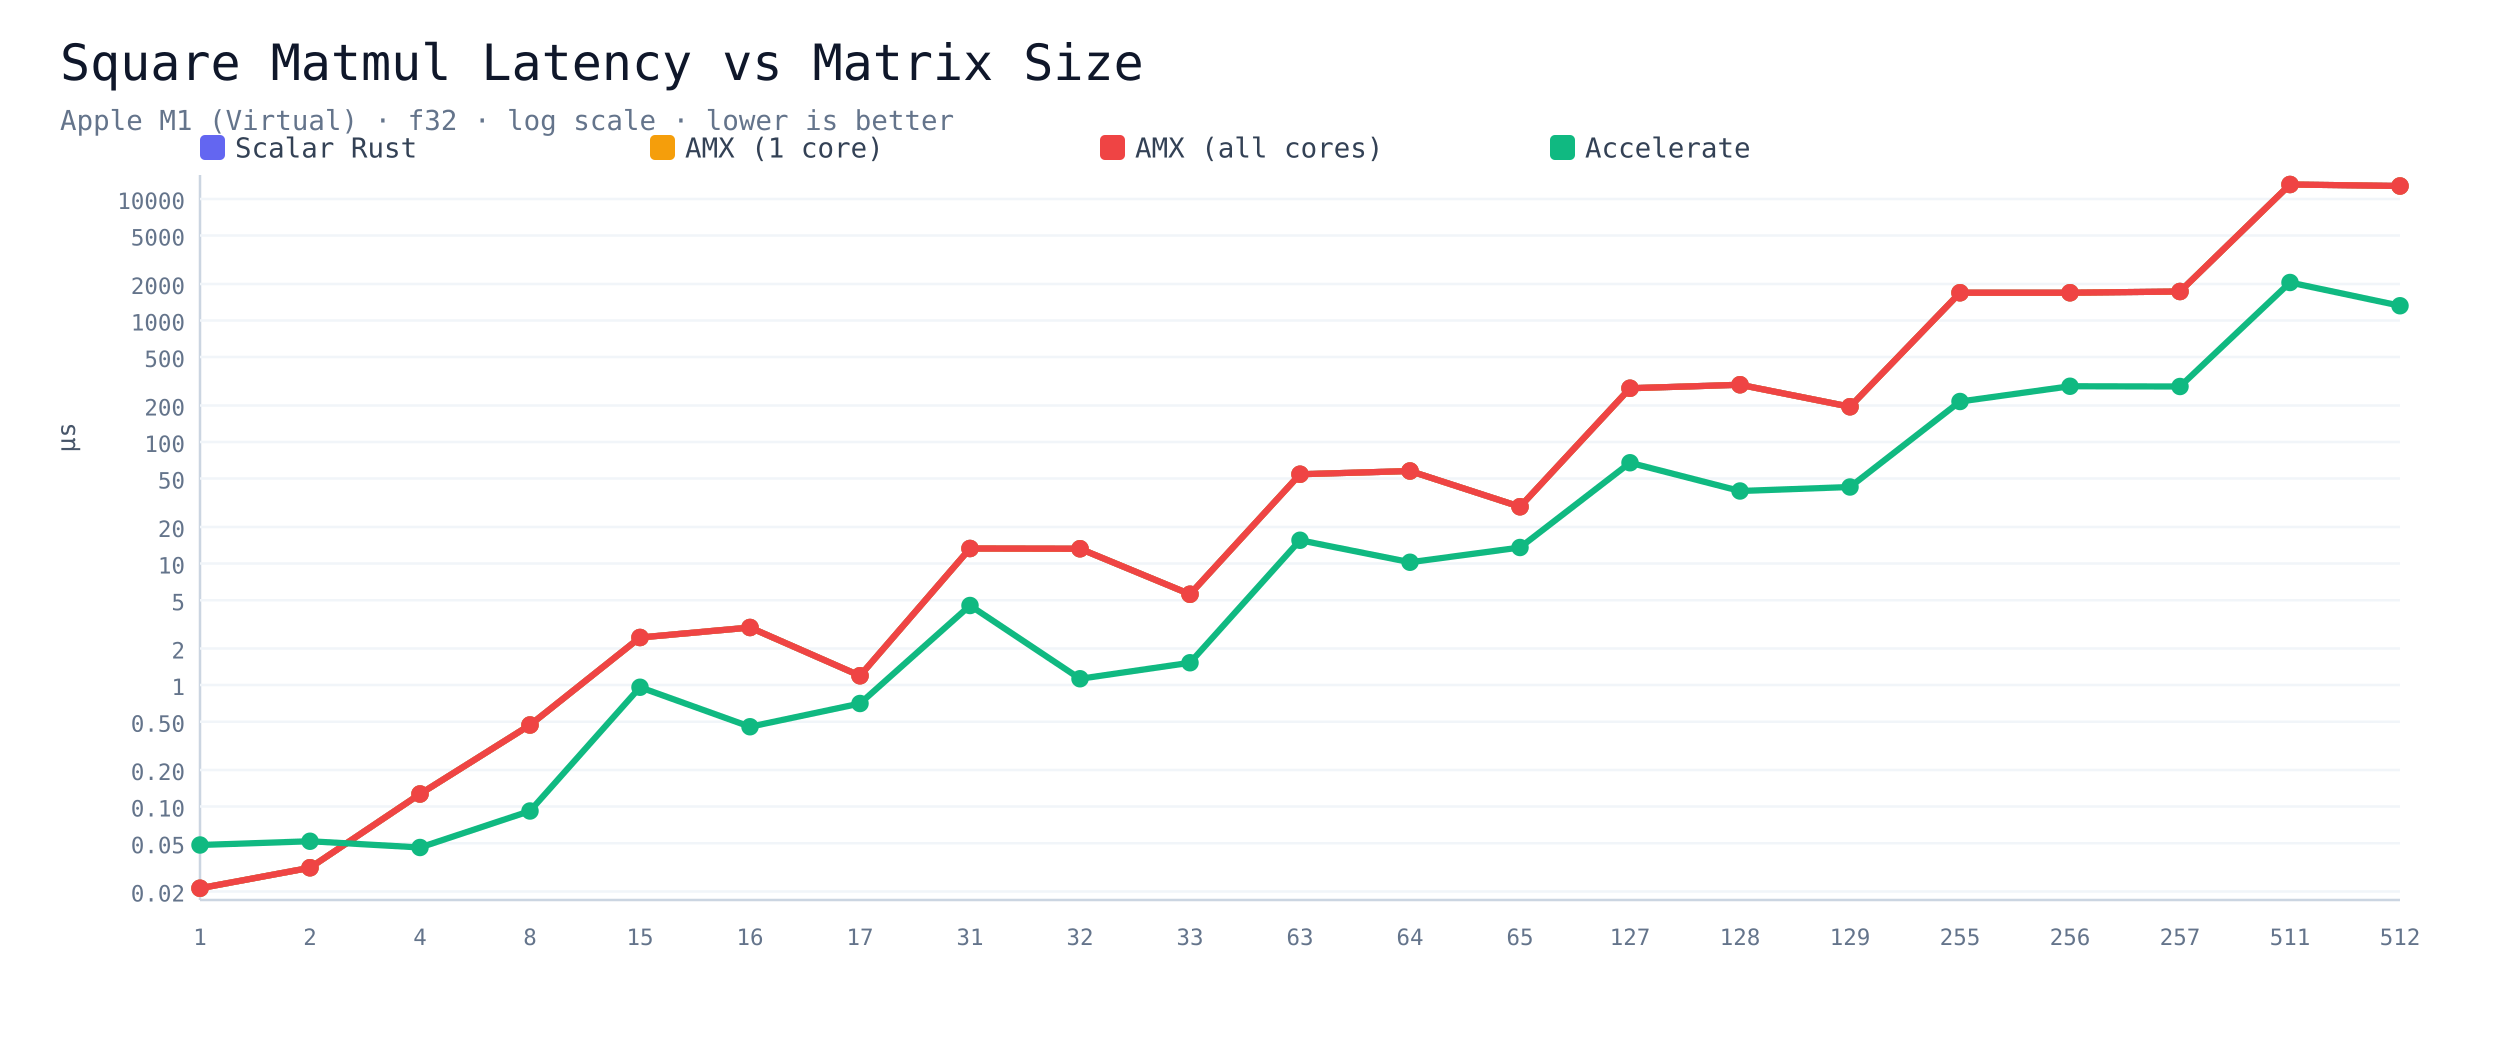
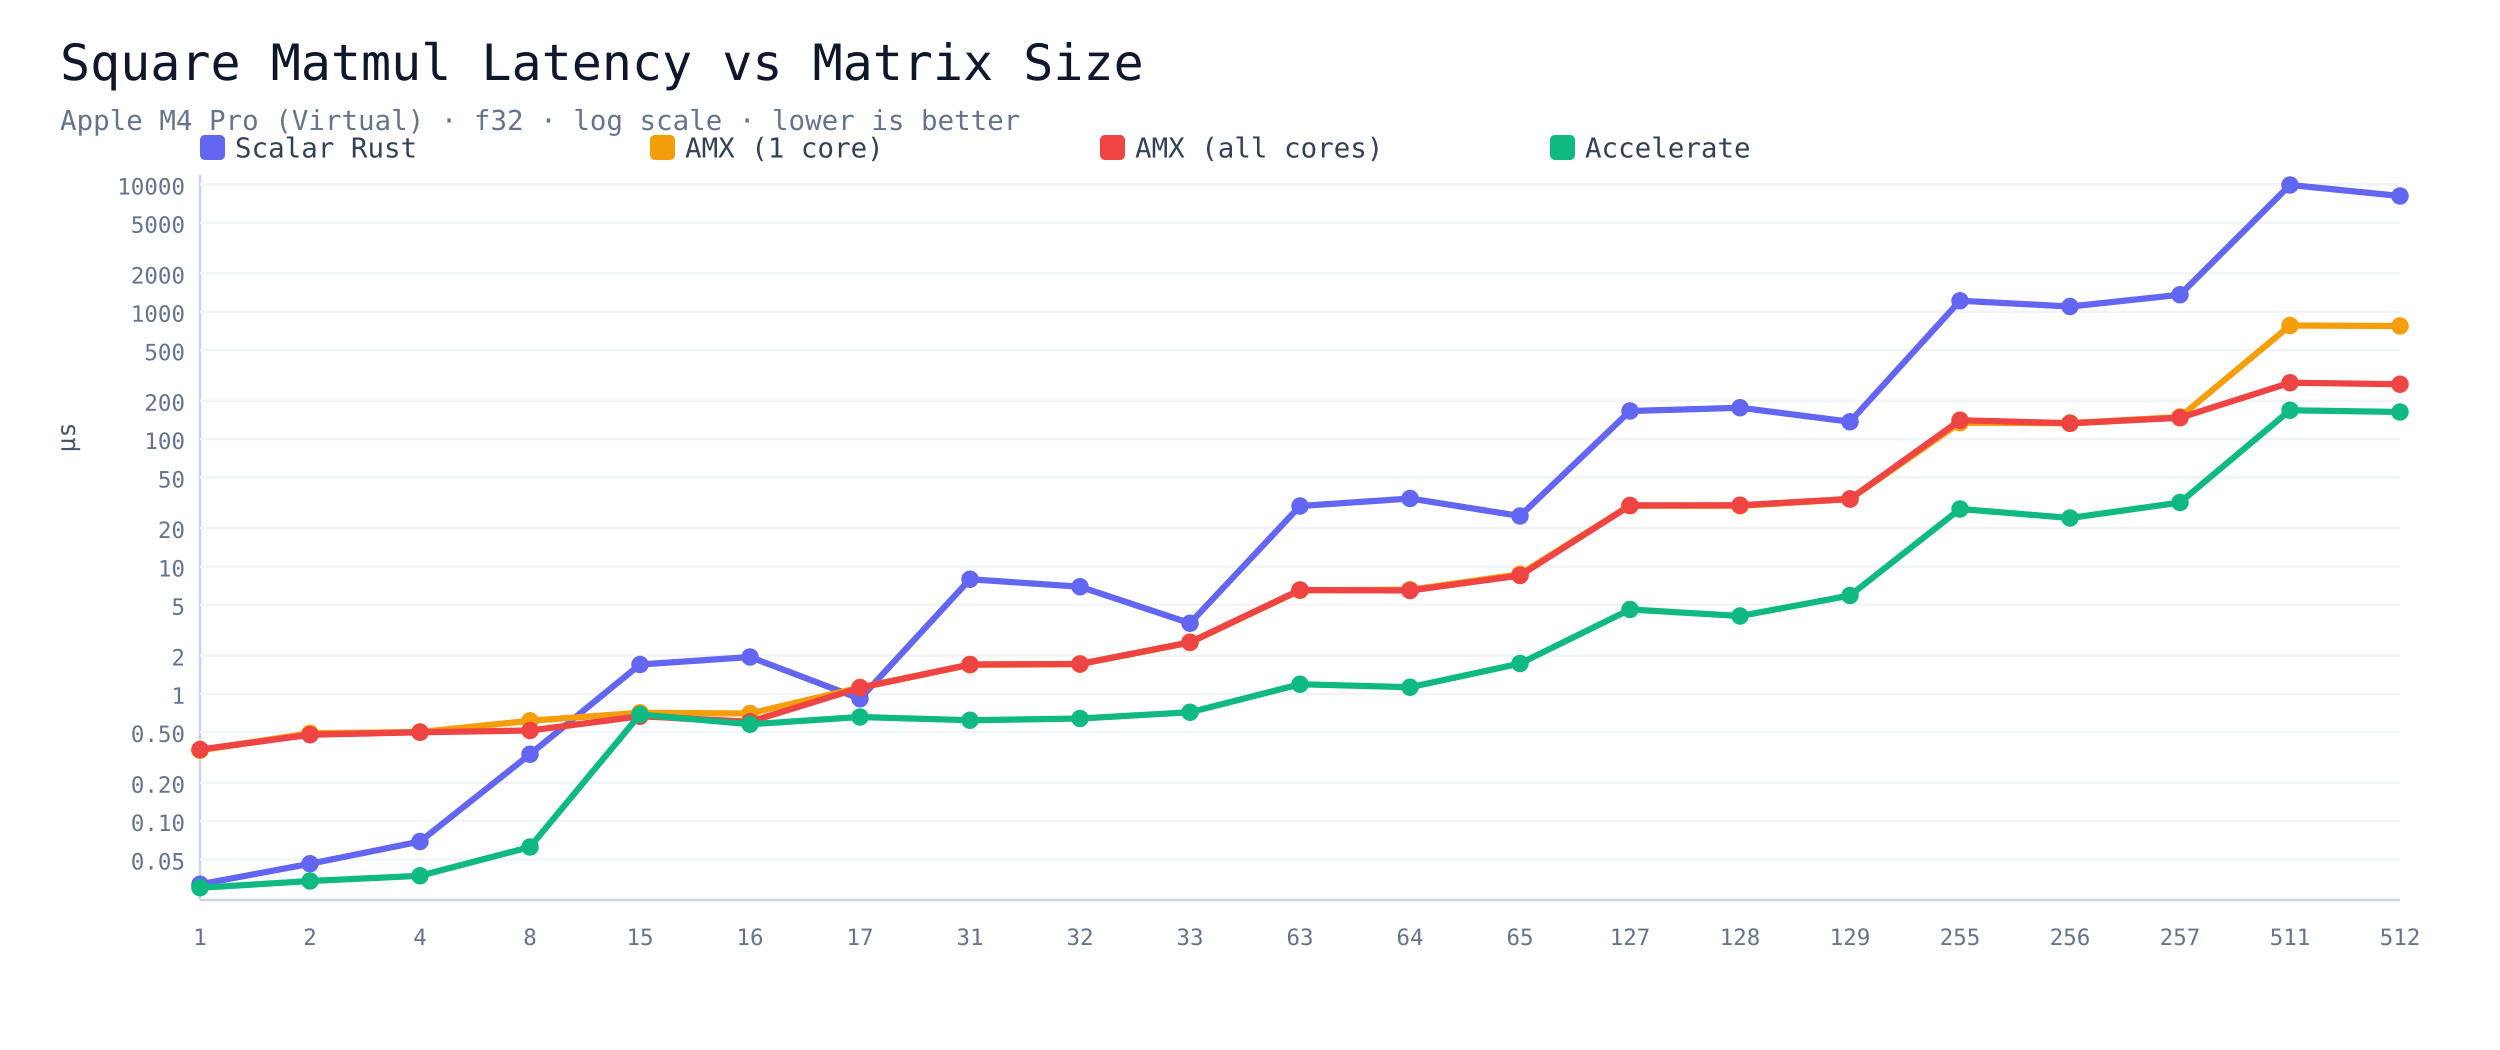
<svg xmlns="http://www.w3.org/2000/svg" viewBox="0 0 1000 420" width="100%" height="auto">
  <rect width="1000" height="420" fill="#ffffff" />
  <text x="24" y="32" font-size="20" font-family="Menlo,monospace" fill="#0f172a">Square Matmul Latency vs Matrix Size</text>
-   <text x="24" y="52" font-size="11" font-family="Menlo,monospace" fill="#64748b">Apple M1 (Virtual) · f32 · log scale · lower is better</text>
+   <text x="24" y="52" font-size="11" font-family="Menlo,monospace" fill="#64748b">Apple M4 Pro (Virtual) · f32 · log scale · lower is better</text>
  <rect x="80" y="54" width="10" height="10" rx="2" fill="#6366f1" />
  <text x="94" y="63" font-size="11" font-family="Menlo,monospace" fill="#334155">Scalar Rust</text>
  <rect x="260" y="54" width="10" height="10" rx="2" fill="#f59e0b" />
  <text x="274" y="63" font-size="11" font-family="Menlo,monospace" fill="#334155">AMX (1 core)</text>
  <rect x="440" y="54" width="10" height="10" rx="2" fill="#ef4444" />
  <text x="454" y="63" font-size="11" font-family="Menlo,monospace" fill="#334155">AMX (all cores)</text>
  <rect x="620" y="54" width="10" height="10" rx="2" fill="#10b981" />
  <text x="634" y="63" font-size="11" font-family="Menlo,monospace" fill="#334155">Accelerate</text>
  <line x1="80" y1="70" x2="80" y2="360" stroke="#cbd5e1" />
  <line x1="80" y1="360" x2="960" y2="360" stroke="#cbd5e1" />
-   <line x1="80" y1="356.6" x2="960" y2="356.6" stroke="#f1f5f9" />
-   <text x="74" y="360.6" font-size="9" font-family="Menlo,monospace" fill="#64748b" text-anchor="end">0.02</text>
-   <line x1="80" y1="337.3" x2="960" y2="337.3" stroke="#f1f5f9" />
-   <text x="74" y="341.3" font-size="9" font-family="Menlo,monospace" fill="#64748b" text-anchor="end">0.05</text>
-   <line x1="80" y1="322.6" x2="960" y2="322.6" stroke="#f1f5f9" />
-   <text x="74" y="326.6" font-size="9" font-family="Menlo,monospace" fill="#64748b" text-anchor="end">0.10</text>
-   <line x1="80" y1="308.0" x2="960" y2="308.0" stroke="#f1f5f9" />
-   <text x="74" y="312.0" font-size="9" font-family="Menlo,monospace" fill="#64748b" text-anchor="end">0.20</text>
-   <line x1="80" y1="288.7" x2="960" y2="288.7" stroke="#f1f5f9" />
-   <text x="74" y="292.7" font-size="9" font-family="Menlo,monospace" fill="#64748b" text-anchor="end">0.50</text>
-   <line x1="80" y1="274.0" x2="960" y2="274.0" stroke="#f1f5f9" />
-   <text x="74" y="278.0" font-size="9" font-family="Menlo,monospace" fill="#64748b" text-anchor="end">1</text>
-   <line x1="80" y1="259.4" x2="960" y2="259.4" stroke="#f1f5f9" />
-   <text x="74" y="263.4" font-size="9" font-family="Menlo,monospace" fill="#64748b" text-anchor="end">2</text>
-   <line x1="80" y1="240.1" x2="960" y2="240.1" stroke="#f1f5f9" />
-   <text x="74" y="244.1" font-size="9" font-family="Menlo,monospace" fill="#64748b" text-anchor="end">5</text>
-   <line x1="80" y1="225.4" x2="960" y2="225.4" stroke="#f1f5f9" />
-   <text x="74" y="229.4" font-size="9" font-family="Menlo,monospace" fill="#64748b" text-anchor="end">10</text>
-   <line x1="80" y1="210.8" x2="960" y2="210.8" stroke="#f1f5f9" />
-   <text x="74" y="214.8" font-size="9" font-family="Menlo,monospace" fill="#64748b" text-anchor="end">20</text>
-   <line x1="80" y1="191.4" x2="960" y2="191.4" stroke="#f1f5f9" />
-   <text x="74" y="195.4" font-size="9" font-family="Menlo,monospace" fill="#64748b" text-anchor="end">50</text>
-   <line x1="80" y1="176.8" x2="960" y2="176.8" stroke="#f1f5f9" />
-   <text x="74" y="180.8" font-size="9" font-family="Menlo,monospace" fill="#64748b" text-anchor="end">100</text>
-   <line x1="80" y1="162.2" x2="960" y2="162.2" stroke="#f1f5f9" />
-   <text x="74" y="166.2" font-size="9" font-family="Menlo,monospace" fill="#64748b" text-anchor="end">200</text>
-   <line x1="80" y1="142.8" x2="960" y2="142.8" stroke="#f1f5f9" />
-   <text x="74" y="146.8" font-size="9" font-family="Menlo,monospace" fill="#64748b" text-anchor="end">500</text>
-   <line x1="80" y1="128.2" x2="960" y2="128.2" stroke="#f1f5f9" />
-   <text x="74" y="132.2" font-size="9" font-family="Menlo,monospace" fill="#64748b" text-anchor="end">1000</text>
-   <line x1="80" y1="113.6" x2="960" y2="113.6" stroke="#f1f5f9" />
-   <text x="74" y="117.6" font-size="9" font-family="Menlo,monospace" fill="#64748b" text-anchor="end">2000</text>
-   <line x1="80" y1="94.2" x2="960" y2="94.2" stroke="#f1f5f9" />
-   <text x="74" y="98.2" font-size="9" font-family="Menlo,monospace" fill="#64748b" text-anchor="end">5000</text>
-   <line x1="80" y1="79.6" x2="960" y2="79.6" stroke="#f1f5f9" />
-   <text x="74" y="83.6" font-size="9" font-family="Menlo,monospace" fill="#64748b" text-anchor="end">10000</text>
+   <line x1="80" y1="343.8" x2="960" y2="343.8" stroke="#f1f5f9" />
+   <text x="74" y="347.8" font-size="9" font-family="Menlo,monospace" fill="#64748b" text-anchor="end">0.05</text>
+   <line x1="80" y1="328.4" x2="960" y2="328.4" stroke="#f1f5f9" />
+   <text x="74" y="332.4" font-size="9" font-family="Menlo,monospace" fill="#64748b" text-anchor="end">0.10</text>
+   <line x1="80" y1="313.1" x2="960" y2="313.1" stroke="#f1f5f9" />
+   <text x="74" y="317.1" font-size="9" font-family="Menlo,monospace" fill="#64748b" text-anchor="end">0.20</text>
+   <line x1="80" y1="292.8" x2="960" y2="292.8" stroke="#f1f5f9" />
+   <text x="74" y="296.8" font-size="9" font-family="Menlo,monospace" fill="#64748b" text-anchor="end">0.50</text>
+   <line x1="80" y1="277.5" x2="960" y2="277.5" stroke="#f1f5f9" />
+   <text x="74" y="281.5" font-size="9" font-family="Menlo,monospace" fill="#64748b" text-anchor="end">1</text>
+   <line x1="80" y1="262.2" x2="960" y2="262.2" stroke="#f1f5f9" />
+   <text x="74" y="266.2" font-size="9" font-family="Menlo,monospace" fill="#64748b" text-anchor="end">2</text>
+   <line x1="80" y1="241.9" x2="960" y2="241.9" stroke="#f1f5f9" />
+   <text x="74" y="245.9" font-size="9" font-family="Menlo,monospace" fill="#64748b" text-anchor="end">5</text>
+   <line x1="80" y1="226.6" x2="960" y2="226.6" stroke="#f1f5f9" />
+   <text x="74" y="230.6" font-size="9" font-family="Menlo,monospace" fill="#64748b" text-anchor="end">10</text>
+   <line x1="80" y1="211.2" x2="960" y2="211.2" stroke="#f1f5f9" />
+   <text x="74" y="215.2" font-size="9" font-family="Menlo,monospace" fill="#64748b" text-anchor="end">20</text>
+   <line x1="80" y1="191.0" x2="960" y2="191.0" stroke="#f1f5f9" />
+   <text x="74" y="195.0" font-size="9" font-family="Menlo,monospace" fill="#64748b" text-anchor="end">50</text>
+   <line x1="80" y1="175.6" x2="960" y2="175.6" stroke="#f1f5f9" />
+   <text x="74" y="179.6" font-size="9" font-family="Menlo,monospace" fill="#64748b" text-anchor="end">100</text>
+   <line x1="80" y1="160.3" x2="960" y2="160.3" stroke="#f1f5f9" />
+   <text x="74" y="164.3" font-size="9" font-family="Menlo,monospace" fill="#64748b" text-anchor="end">200</text>
+   <line x1="80" y1="140.1" x2="960" y2="140.1" stroke="#f1f5f9" />
+   <text x="74" y="144.1" font-size="9" font-family="Menlo,monospace" fill="#64748b" text-anchor="end">500</text>
+   <line x1="80" y1="124.7" x2="960" y2="124.7" stroke="#f1f5f9" />
+   <text x="74" y="128.7" font-size="9" font-family="Menlo,monospace" fill="#64748b" text-anchor="end">1000</text>
+   <line x1="80" y1="109.4" x2="960" y2="109.4" stroke="#f1f5f9" />
+   <text x="74" y="113.4" font-size="9" font-family="Menlo,monospace" fill="#64748b" text-anchor="end">2000</text>
+   <line x1="80" y1="89.1" x2="960" y2="89.1" stroke="#f1f5f9" />
+   <text x="74" y="93.1" font-size="9" font-family="Menlo,monospace" fill="#64748b" text-anchor="end">5000</text>
+   <line x1="80" y1="73.8" x2="960" y2="73.8" stroke="#f1f5f9" />
+   <text x="74" y="77.8" font-size="9" font-family="Menlo,monospace" fill="#64748b" text-anchor="end">10000</text>
  <text x="80.0" y="378" font-size="9" font-family="Menlo,monospace" fill="#64748b" text-anchor="middle">1</text>
  <text x="124.0" y="378" font-size="9" font-family="Menlo,monospace" fill="#64748b" text-anchor="middle">2</text>
  <text x="168.0" y="378" font-size="9" font-family="Menlo,monospace" fill="#64748b" text-anchor="middle">4</text>
  <text x="212.0" y="378" font-size="9" font-family="Menlo,monospace" fill="#64748b" text-anchor="middle">8</text>
  <text x="256.0" y="378" font-size="9" font-family="Menlo,monospace" fill="#64748b" text-anchor="middle">15</text>
  <text x="300.0" y="378" font-size="9" font-family="Menlo,monospace" fill="#64748b" text-anchor="middle">16</text>
  <text x="344.0" y="378" font-size="9" font-family="Menlo,monospace" fill="#64748b" text-anchor="middle">17</text>
  <text x="388.0" y="378" font-size="9" font-family="Menlo,monospace" fill="#64748b" text-anchor="middle">31</text>
  <text x="432.0" y="378" font-size="9" font-family="Menlo,monospace" fill="#64748b" text-anchor="middle">32</text>
  <text x="476.0" y="378" font-size="9" font-family="Menlo,monospace" fill="#64748b" text-anchor="middle">33</text>
  <text x="520.0" y="378" font-size="9" font-family="Menlo,monospace" fill="#64748b" text-anchor="middle">63</text>
  <text x="564.0" y="378" font-size="9" font-family="Menlo,monospace" fill="#64748b" text-anchor="middle">64</text>
  <text x="608.0" y="378" font-size="9" font-family="Menlo,monospace" fill="#64748b" text-anchor="middle">65</text>
  <text x="652.0" y="378" font-size="9" font-family="Menlo,monospace" fill="#64748b" text-anchor="middle">127</text>
  <text x="696.0" y="378" font-size="9" font-family="Menlo,monospace" fill="#64748b" text-anchor="middle">128</text>
  <text x="740.0" y="378" font-size="9" font-family="Menlo,monospace" fill="#64748b" text-anchor="middle">129</text>
  <text x="784.0" y="378" font-size="9" font-family="Menlo,monospace" fill="#64748b" text-anchor="middle">255</text>
  <text x="828.0" y="378" font-size="9" font-family="Menlo,monospace" fill="#64748b" text-anchor="middle">256</text>
  <text x="872.0" y="378" font-size="9" font-family="Menlo,monospace" fill="#64748b" text-anchor="middle">257</text>
  <text x="916.0" y="378" font-size="9" font-family="Menlo,monospace" fill="#64748b" text-anchor="middle">511</text>
  <text x="960.0" y="378" font-size="9" font-family="Menlo,monospace" fill="#64748b" text-anchor="middle">512</text>
-   <polyline points="80.0,355.3 124.0,347.1 168.0,317.6 212.0,290.0 256.0,255.0 300.0,251.0 344.0,270.3 388.0,219.4 432.0,219.5 476.0,237.7 520.0,189.7 564.0,188.4 608.0,202.7 652.0,155.3 696.0,153.9 740.0,162.7 784.0,117.1 828.0,117.1 872.0,116.6 916.0,73.8 960.0,74.4" fill="none" stroke="#6366f1" stroke-width="2.5" />
-   <circle cx="80.0" cy="355.3" r="3.5" fill="#6366f1" />
-   <circle cx="124.0" cy="347.1" r="3.5" fill="#6366f1" />
-   <circle cx="168.0" cy="317.6" r="3.5" fill="#6366f1" />
-   <circle cx="212.0" cy="290.0" r="3.5" fill="#6366f1" />
-   <circle cx="256.0" cy="255.0" r="3.5" fill="#6366f1" />
-   <circle cx="300.0" cy="251.0" r="3.5" fill="#6366f1" />
-   <circle cx="344.0" cy="270.3" r="3.5" fill="#6366f1" />
-   <circle cx="388.0" cy="219.4" r="3.5" fill="#6366f1" />
-   <circle cx="432.0" cy="219.5" r="3.5" fill="#6366f1" />
-   <circle cx="476.0" cy="237.7" r="3.5" fill="#6366f1" />
-   <circle cx="520.0" cy="189.7" r="3.5" fill="#6366f1" />
-   <circle cx="564.0" cy="188.4" r="3.5" fill="#6366f1" />
-   <circle cx="608.0" cy="202.7" r="3.5" fill="#6366f1" />
-   <circle cx="652.0" cy="155.3" r="3.5" fill="#6366f1" />
-   <circle cx="696.0" cy="153.9" r="3.5" fill="#6366f1" />
-   <circle cx="740.0" cy="162.7" r="3.5" fill="#6366f1" />
-   <circle cx="784.0" cy="117.1" r="3.5" fill="#6366f1" />
-   <circle cx="828.0" cy="117.1" r="3.5" fill="#6366f1" />
-   <circle cx="872.0" cy="116.6" r="3.5" fill="#6366f1" />
-   <circle cx="916.0" cy="73.8" r="3.5" fill="#6366f1" />
-   <circle cx="960.0" cy="74.4" r="3.5" fill="#6366f1" />
-   <polyline points="80.0,355.3 124.0,347.1 168.0,317.6 212.0,290.0 256.0,255.0 300.0,251.0 344.0,270.3 388.0,219.4 432.0,219.5 476.0,237.7 520.0,189.7 564.0,188.4 608.0,202.7 652.0,155.3 696.0,153.9 740.0,162.7 784.0,117.1 828.0,117.1 872.0,116.6 916.0,73.8 960.0,74.4" fill="none" stroke="#f59e0b" stroke-width="2.5" />
-   <circle cx="80.0" cy="355.3" r="3.5" fill="#f59e0b" />
-   <circle cx="124.0" cy="347.1" r="3.5" fill="#f59e0b" />
-   <circle cx="168.0" cy="317.6" r="3.5" fill="#f59e0b" />
-   <circle cx="212.0" cy="290.0" r="3.5" fill="#f59e0b" />
-   <circle cx="256.0" cy="255.0" r="3.5" fill="#f59e0b" />
-   <circle cx="300.0" cy="251.0" r="3.5" fill="#f59e0b" />
-   <circle cx="344.0" cy="270.3" r="3.5" fill="#f59e0b" />
-   <circle cx="388.0" cy="219.4" r="3.5" fill="#f59e0b" />
-   <circle cx="432.0" cy="219.5" r="3.5" fill="#f59e0b" />
-   <circle cx="476.0" cy="237.7" r="3.5" fill="#f59e0b" />
-   <circle cx="520.0" cy="189.7" r="3.5" fill="#f59e0b" />
-   <circle cx="564.0" cy="188.4" r="3.5" fill="#f59e0b" />
-   <circle cx="608.0" cy="202.7" r="3.5" fill="#f59e0b" />
-   <circle cx="652.0" cy="155.3" r="3.5" fill="#f59e0b" />
-   <circle cx="696.0" cy="153.9" r="3.5" fill="#f59e0b" />
-   <circle cx="740.0" cy="162.7" r="3.5" fill="#f59e0b" />
-   <circle cx="784.0" cy="117.1" r="3.5" fill="#f59e0b" />
-   <circle cx="828.0" cy="117.1" r="3.5" fill="#f59e0b" />
-   <circle cx="872.0" cy="116.6" r="3.5" fill="#f59e0b" />
-   <circle cx="916.0" cy="73.8" r="3.5" fill="#f59e0b" />
-   <circle cx="960.0" cy="74.4" r="3.5" fill="#f59e0b" />
-   <polyline points="80.0,355.3 124.0,347.1 168.0,317.6 212.0,290.0 256.0,255.0 300.0,251.0 344.0,270.3 388.0,219.4 432.0,219.5 476.0,237.7 520.0,189.7 564.0,188.4 608.0,202.7 652.0,155.3 696.0,153.9 740.0,162.7 784.0,117.1 828.0,117.1 872.0,116.6 916.0,73.8 960.0,74.4" fill="none" stroke="#ef4444" stroke-width="2.5" />
-   <circle cx="80.0" cy="355.3" r="3.5" fill="#ef4444" />
-   <circle cx="124.0" cy="347.1" r="3.5" fill="#ef4444" />
-   <circle cx="168.0" cy="317.6" r="3.5" fill="#ef4444" />
-   <circle cx="212.0" cy="290.0" r="3.5" fill="#ef4444" />
-   <circle cx="256.0" cy="255.0" r="3.5" fill="#ef4444" />
-   <circle cx="300.0" cy="251.0" r="3.5" fill="#ef4444" />
-   <circle cx="344.0" cy="270.3" r="3.5" fill="#ef4444" />
-   <circle cx="388.0" cy="219.4" r="3.5" fill="#ef4444" />
-   <circle cx="432.0" cy="219.5" r="3.5" fill="#ef4444" />
-   <circle cx="476.0" cy="237.7" r="3.5" fill="#ef4444" />
-   <circle cx="520.0" cy="189.7" r="3.5" fill="#ef4444" />
-   <circle cx="564.0" cy="188.4" r="3.5" fill="#ef4444" />
-   <circle cx="608.0" cy="202.7" r="3.5" fill="#ef4444" />
-   <circle cx="652.0" cy="155.3" r="3.5" fill="#ef4444" />
-   <circle cx="696.0" cy="153.9" r="3.5" fill="#ef4444" />
-   <circle cx="740.0" cy="162.7" r="3.5" fill="#ef4444" />
-   <circle cx="784.0" cy="117.1" r="3.5" fill="#ef4444" />
-   <circle cx="828.0" cy="117.1" r="3.5" fill="#ef4444" />
-   <circle cx="872.0" cy="116.6" r="3.5" fill="#ef4444" />
-   <circle cx="916.0" cy="73.8" r="3.5" fill="#ef4444" />
-   <circle cx="960.0" cy="74.4" r="3.5" fill="#ef4444" />
-   <polyline points="80.0,338.0 124.0,336.5 168.0,339.0 212.0,324.4 256.0,274.9 300.0,290.7 344.0,281.4 388.0,242.2 432.0,271.5 476.0,265.1 520.0,216.1 564.0,224.9 608.0,219.0 652.0,185.1 696.0,196.4 740.0,194.8 784.0,160.6 828.0,154.5 872.0,154.6 916.0,113.0 960.0,122.3" fill="none" stroke="#10b981" stroke-width="2.5" />
-   <circle cx="80.0" cy="338.0" r="3.5" fill="#10b981" />
-   <circle cx="124.0" cy="336.5" r="3.5" fill="#10b981" />
-   <circle cx="168.0" cy="339.0" r="3.5" fill="#10b981" />
-   <circle cx="212.0" cy="324.4" r="3.5" fill="#10b981" />
-   <circle cx="256.0" cy="274.9" r="3.5" fill="#10b981" />
-   <circle cx="300.0" cy="290.7" r="3.5" fill="#10b981" />
-   <circle cx="344.0" cy="281.4" r="3.5" fill="#10b981" />
-   <circle cx="388.0" cy="242.2" r="3.5" fill="#10b981" />
-   <circle cx="432.0" cy="271.5" r="3.5" fill="#10b981" />
-   <circle cx="476.0" cy="265.1" r="3.5" fill="#10b981" />
-   <circle cx="520.0" cy="216.1" r="3.5" fill="#10b981" />
-   <circle cx="564.0" cy="224.9" r="3.5" fill="#10b981" />
-   <circle cx="608.0" cy="219.0" r="3.5" fill="#10b981" />
-   <circle cx="652.0" cy="185.1" r="3.5" fill="#10b981" />
-   <circle cx="696.0" cy="196.4" r="3.5" fill="#10b981" />
-   <circle cx="740.0" cy="194.8" r="3.5" fill="#10b981" />
-   <circle cx="784.0" cy="160.6" r="3.5" fill="#10b981" />
-   <circle cx="828.0" cy="154.5" r="3.5" fill="#10b981" />
-   <circle cx="872.0" cy="154.6" r="3.5" fill="#10b981" />
-   <circle cx="916.0" cy="113.0" r="3.5" fill="#10b981" />
-   <circle cx="960.0" cy="122.3" r="3.5" fill="#10b981" />
+   <polyline points="80.0,353.7 124.0,345.5 168.0,336.6 212.0,301.7 256.0,265.8 300.0,262.8 344.0,279.5 388.0,231.7 432.0,234.7 476.0,249.3 520.0,202.4 564.0,199.4 608.0,206.4 652.0,164.4 696.0,163.1 740.0,168.7 784.0,120.3 828.0,122.6 872.0,117.9 916.0,74.0 960.0,78.4" fill="none" stroke="#6366f1" stroke-width="2.5" />
+   <circle cx="80.0" cy="353.7" r="3.5" fill="#6366f1" />
+   <circle cx="124.0" cy="345.5" r="3.5" fill="#6366f1" />
+   <circle cx="168.0" cy="336.6" r="3.5" fill="#6366f1" />
+   <circle cx="212.0" cy="301.7" r="3.5" fill="#6366f1" />
+   <circle cx="256.0" cy="265.8" r="3.5" fill="#6366f1" />
+   <circle cx="300.0" cy="262.8" r="3.5" fill="#6366f1" />
+   <circle cx="344.0" cy="279.5" r="3.5" fill="#6366f1" />
+   <circle cx="388.0" cy="231.7" r="3.5" fill="#6366f1" />
+   <circle cx="432.0" cy="234.7" r="3.5" fill="#6366f1" />
+   <circle cx="476.0" cy="249.3" r="3.5" fill="#6366f1" />
+   <circle cx="520.0" cy="202.4" r="3.5" fill="#6366f1" />
+   <circle cx="564.0" cy="199.4" r="3.5" fill="#6366f1" />
+   <circle cx="608.0" cy="206.4" r="3.5" fill="#6366f1" />
+   <circle cx="652.0" cy="164.4" r="3.5" fill="#6366f1" />
+   <circle cx="696.0" cy="163.1" r="3.5" fill="#6366f1" />
+   <circle cx="740.0" cy="168.7" r="3.5" fill="#6366f1" />
+   <circle cx="784.0" cy="120.3" r="3.5" fill="#6366f1" />
+   <circle cx="828.0" cy="122.6" r="3.5" fill="#6366f1" />
+   <circle cx="872.0" cy="117.9" r="3.5" fill="#6366f1" />
+   <circle cx="916.0" cy="74.0" r="3.5" fill="#6366f1" />
+   <circle cx="960.0" cy="78.4" r="3.5" fill="#6366f1" />
+   <polyline points="80.0,300.1 124.0,293.3 168.0,292.8 212.0,288.3 256.0,285.1 300.0,285.4 344.0,275.0 388.0,265.9 432.0,265.6 476.0,257.0 520.0,236.1 564.0,235.9 608.0,229.7 652.0,202.2 696.0,202.3 740.0,199.6 784.0,169.1 828.0,169.3 872.0,166.8 916.0,130.2 960.0,130.4" fill="none" stroke="#f59e0b" stroke-width="2.5" />
+   <circle cx="80.0" cy="300.1" r="3.5" fill="#f59e0b" />
+   <circle cx="124.0" cy="293.3" r="3.5" fill="#f59e0b" />
+   <circle cx="168.0" cy="292.8" r="3.5" fill="#f59e0b" />
+   <circle cx="212.0" cy="288.3" r="3.5" fill="#f59e0b" />
+   <circle cx="256.0" cy="285.1" r="3.5" fill="#f59e0b" />
+   <circle cx="300.0" cy="285.4" r="3.5" fill="#f59e0b" />
+   <circle cx="344.0" cy="275.0" r="3.5" fill="#f59e0b" />
+   <circle cx="388.0" cy="265.9" r="3.5" fill="#f59e0b" />
+   <circle cx="432.0" cy="265.6" r="3.5" fill="#f59e0b" />
+   <circle cx="476.0" cy="257.0" r="3.5" fill="#f59e0b" />
+   <circle cx="520.0" cy="236.1" r="3.5" fill="#f59e0b" />
+   <circle cx="564.0" cy="235.9" r="3.5" fill="#f59e0b" />
+   <circle cx="608.0" cy="229.7" r="3.5" fill="#f59e0b" />
+   <circle cx="652.0" cy="202.2" r="3.5" fill="#f59e0b" />
+   <circle cx="696.0" cy="202.3" r="3.5" fill="#f59e0b" />
+   <circle cx="740.0" cy="199.6" r="3.5" fill="#f59e0b" />
+   <circle cx="784.0" cy="169.1" r="3.5" fill="#f59e0b" />
+   <circle cx="828.0" cy="169.3" r="3.5" fill="#f59e0b" />
+   <circle cx="872.0" cy="166.8" r="3.5" fill="#f59e0b" />
+   <circle cx="916.0" cy="130.2" r="3.5" fill="#f59e0b" />
+   <circle cx="960.0" cy="130.4" r="3.5" fill="#f59e0b" />
+   <polyline points="80.0,299.8 124.0,293.9 168.0,292.9 212.0,292.2 256.0,286.5 300.0,288.7 344.0,275.1 388.0,265.8 432.0,265.6 476.0,256.9 520.0,236.0 564.0,236.2 608.0,230.2 652.0,202.2 696.0,202.1 740.0,199.6 784.0,168.1 828.0,169.3 872.0,167.1 916.0,153.1 960.0,153.7" fill="none" stroke="#ef4444" stroke-width="2.5" />
+   <circle cx="80.0" cy="299.8" r="3.5" fill="#ef4444" />
+   <circle cx="124.0" cy="293.9" r="3.5" fill="#ef4444" />
+   <circle cx="168.0" cy="292.9" r="3.5" fill="#ef4444" />
+   <circle cx="212.0" cy="292.2" r="3.5" fill="#ef4444" />
+   <circle cx="256.0" cy="286.5" r="3.5" fill="#ef4444" />
+   <circle cx="300.0" cy="288.7" r="3.5" fill="#ef4444" />
+   <circle cx="344.0" cy="275.1" r="3.5" fill="#ef4444" />
+   <circle cx="388.0" cy="265.8" r="3.5" fill="#ef4444" />
+   <circle cx="432.0" cy="265.6" r="3.5" fill="#ef4444" />
+   <circle cx="476.0" cy="256.9" r="3.5" fill="#ef4444" />
+   <circle cx="520.0" cy="236.0" r="3.5" fill="#ef4444" />
+   <circle cx="564.0" cy="236.2" r="3.5" fill="#ef4444" />
+   <circle cx="608.0" cy="230.2" r="3.5" fill="#ef4444" />
+   <circle cx="652.0" cy="202.2" r="3.5" fill="#ef4444" />
+   <circle cx="696.0" cy="202.1" r="3.5" fill="#ef4444" />
+   <circle cx="740.0" cy="199.6" r="3.5" fill="#ef4444" />
+   <circle cx="784.0" cy="168.1" r="3.5" fill="#ef4444" />
+   <circle cx="828.0" cy="169.3" r="3.5" fill="#ef4444" />
+   <circle cx="872.0" cy="167.1" r="3.5" fill="#ef4444" />
+   <circle cx="916.0" cy="153.1" r="3.5" fill="#ef4444" />
+   <circle cx="960.0" cy="153.7" r="3.5" fill="#ef4444" />
+   <polyline points="80.0,355.1 124.0,352.4 168.0,350.3 212.0,338.8 256.0,285.8 300.0,289.7 344.0,286.8 388.0,288.1 432.0,287.4 476.0,284.9 520.0,273.7 564.0,274.9 608.0,265.4 652.0,243.8 696.0,246.4 740.0,238.2 784.0,203.6 828.0,207.2 872.0,201.0 916.0,164.1 960.0,164.8" fill="none" stroke="#10b981" stroke-width="2.5" />
+   <circle cx="80.0" cy="355.1" r="3.5" fill="#10b981" />
+   <circle cx="124.0" cy="352.4" r="3.5" fill="#10b981" />
+   <circle cx="168.0" cy="350.3" r="3.5" fill="#10b981" />
+   <circle cx="212.0" cy="338.8" r="3.5" fill="#10b981" />
+   <circle cx="256.0" cy="285.8" r="3.5" fill="#10b981" />
+   <circle cx="300.0" cy="289.7" r="3.5" fill="#10b981" />
+   <circle cx="344.0" cy="286.8" r="3.5" fill="#10b981" />
+   <circle cx="388.0" cy="288.1" r="3.5" fill="#10b981" />
+   <circle cx="432.0" cy="287.4" r="3.5" fill="#10b981" />
+   <circle cx="476.0" cy="284.9" r="3.5" fill="#10b981" />
+   <circle cx="520.0" cy="273.7" r="3.5" fill="#10b981" />
+   <circle cx="564.0" cy="274.9" r="3.5" fill="#10b981" />
+   <circle cx="608.0" cy="265.4" r="3.5" fill="#10b981" />
+   <circle cx="652.0" cy="243.8" r="3.5" fill="#10b981" />
+   <circle cx="696.0" cy="246.4" r="3.5" fill="#10b981" />
+   <circle cx="740.0" cy="238.2" r="3.5" fill="#10b981" />
+   <circle cx="784.0" cy="203.6" r="3.5" fill="#10b981" />
+   <circle cx="828.0" cy="207.2" r="3.5" fill="#10b981" />
+   <circle cx="872.0" cy="201.0" r="3.5" fill="#10b981" />
+   <circle cx="916.0" cy="164.1" r="3.5" fill="#10b981" />
+   <circle cx="960.0" cy="164.8" r="3.5" fill="#10b981" />
  <text x="70" y="215" font-size="10" font-family="Menlo,monospace" fill="#475569" text-anchor="middle" transform="rotate(-90 30 215)">µs</text>
</svg>
